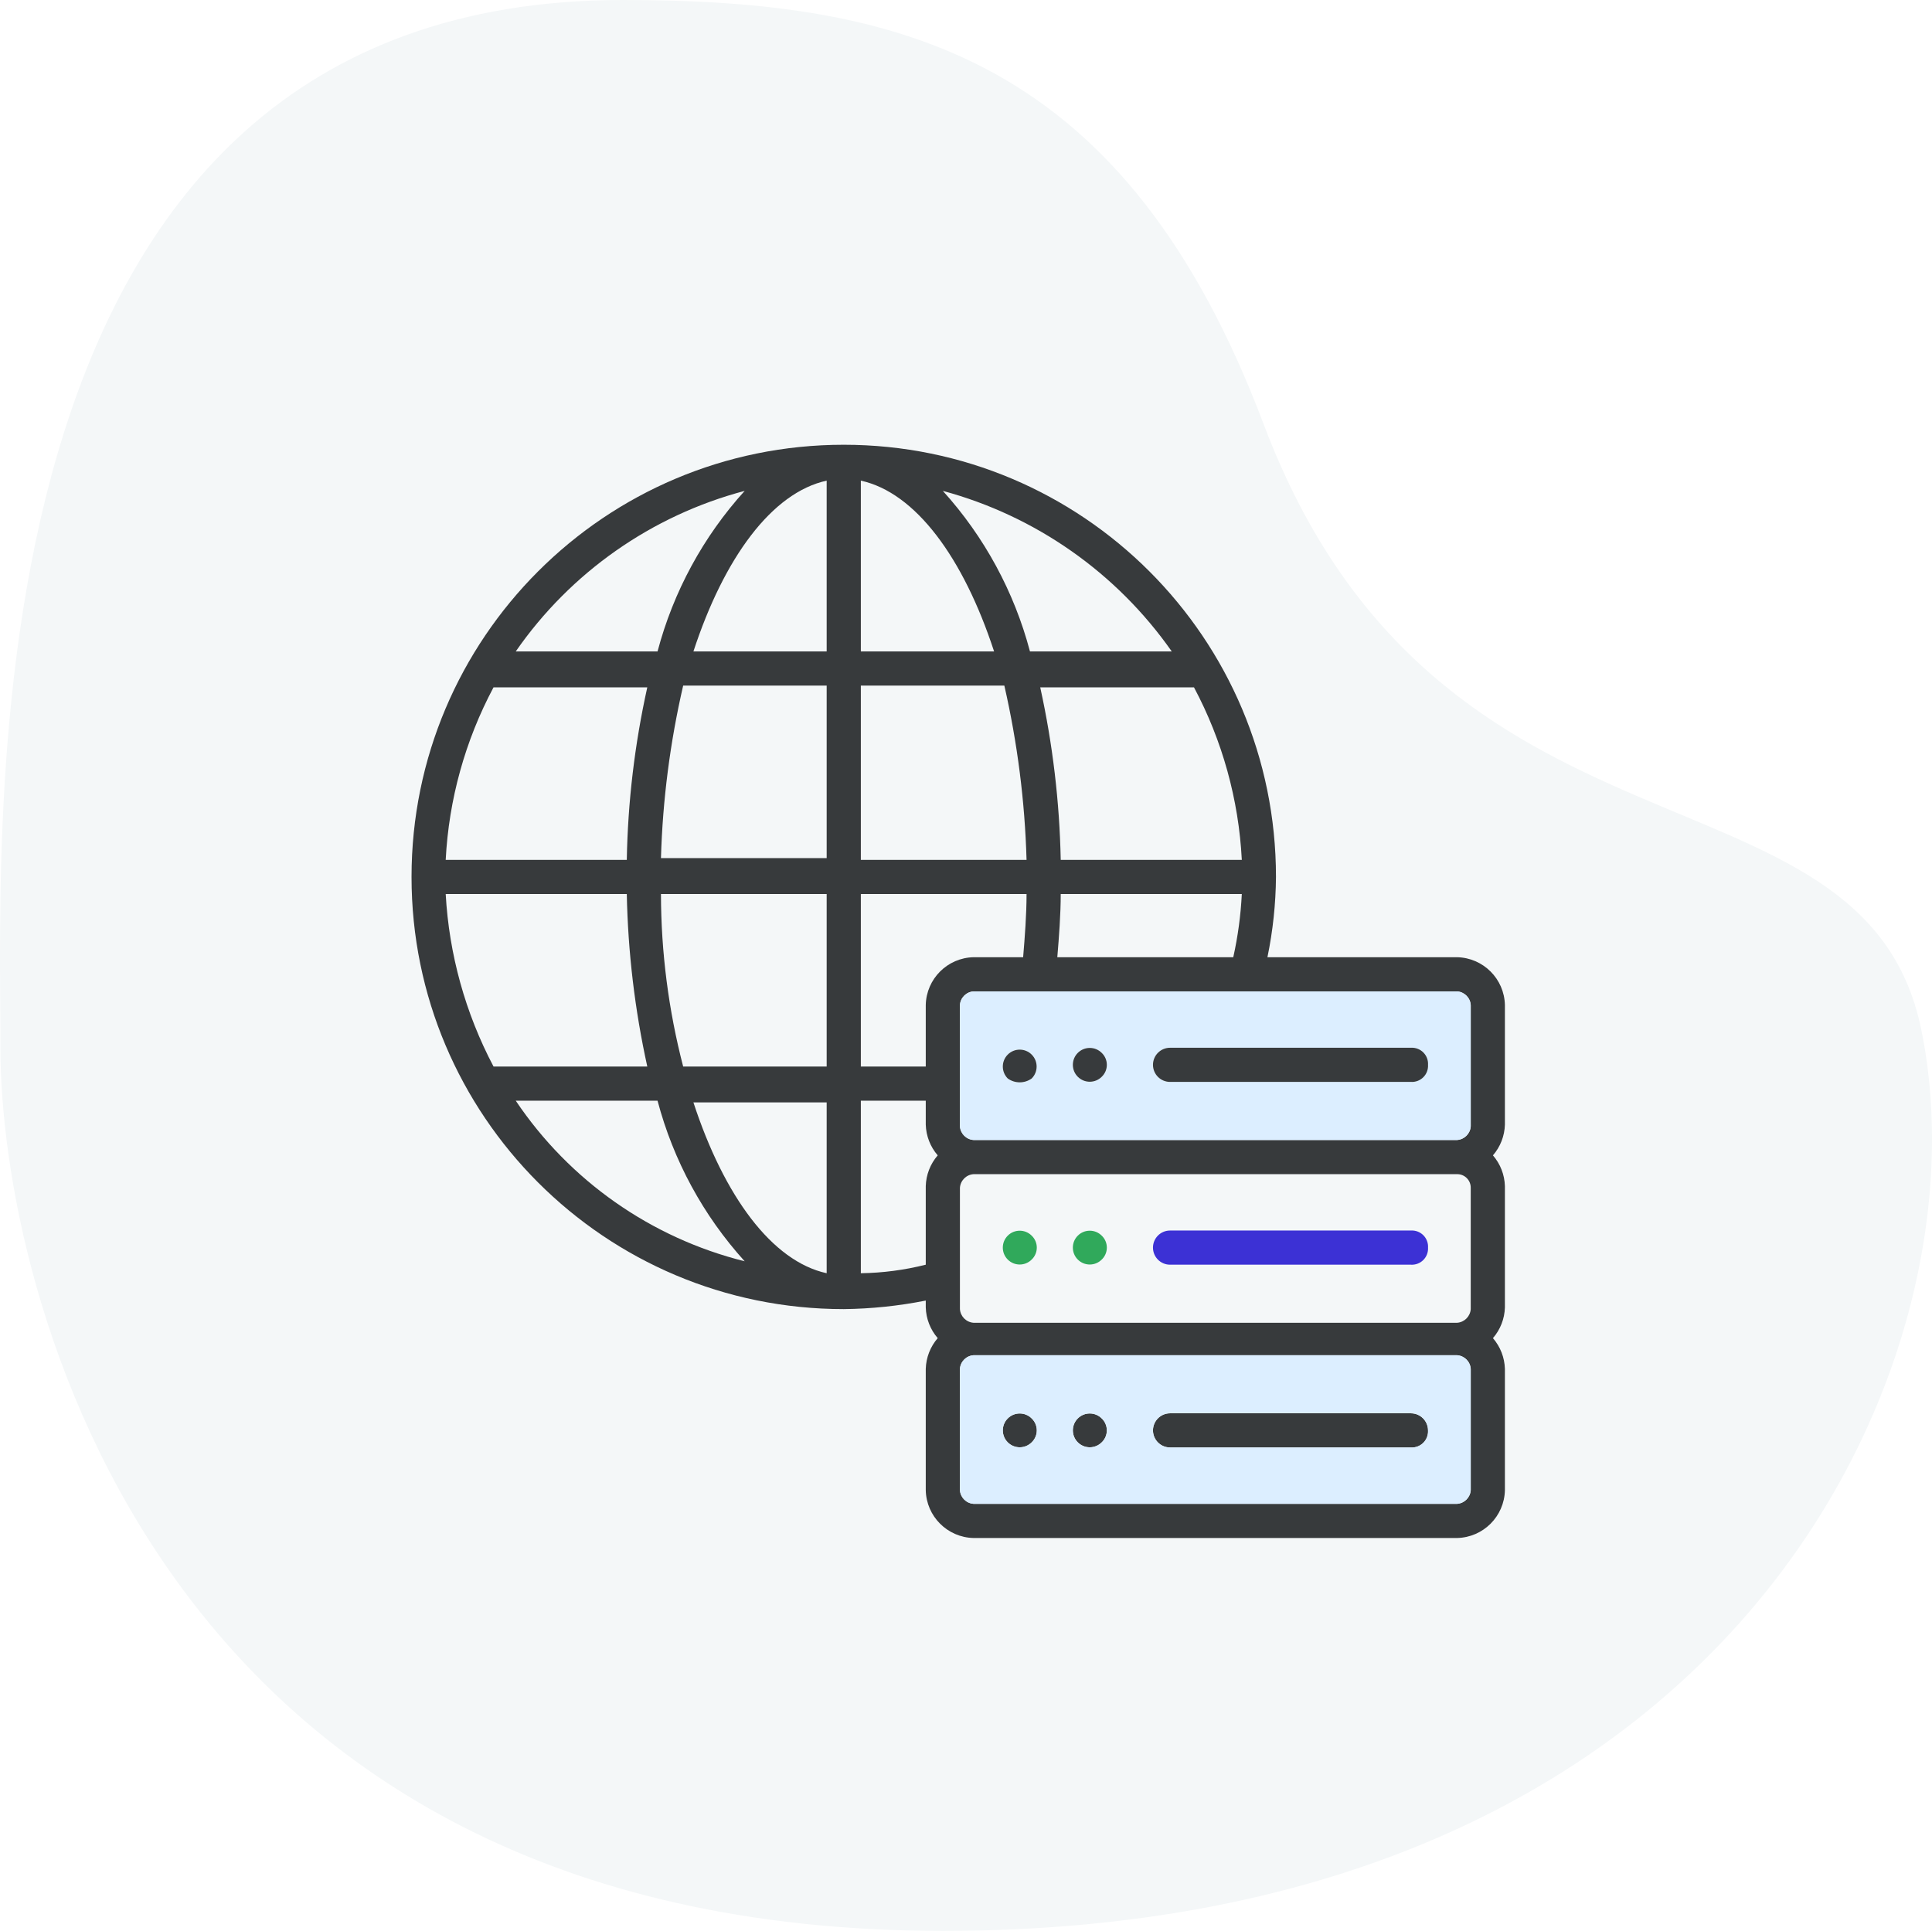
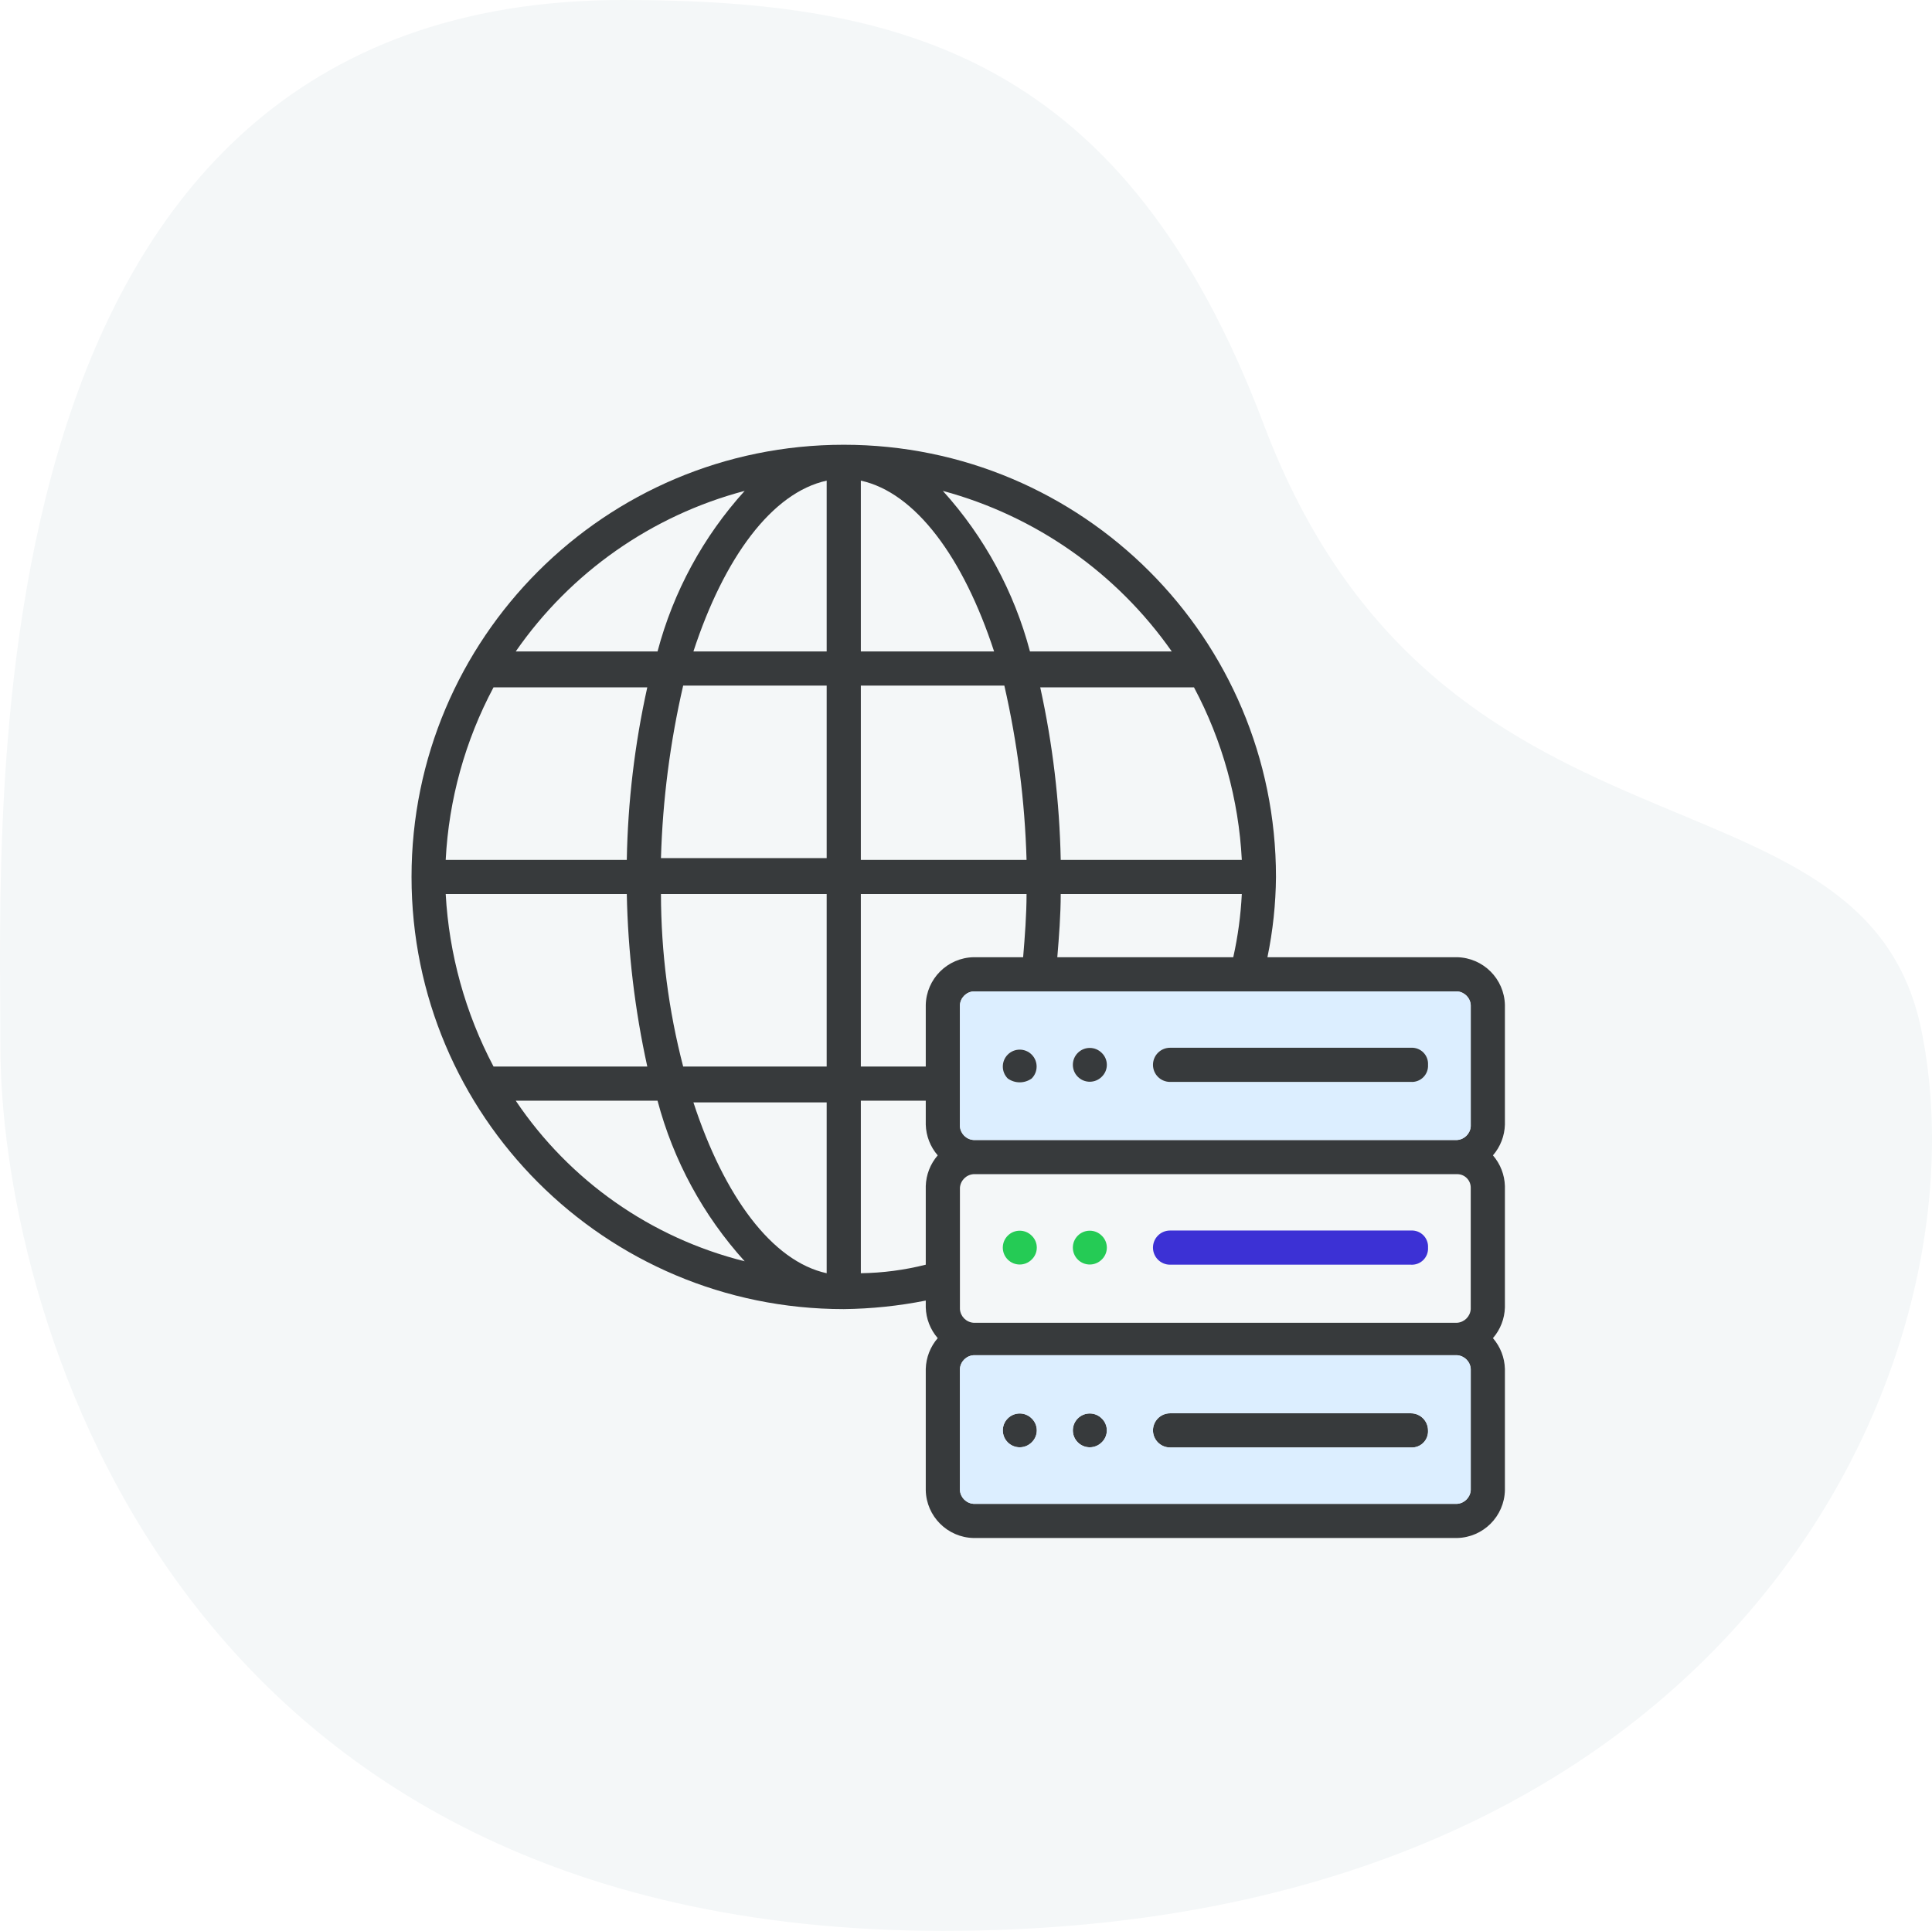
<svg xmlns="http://www.w3.org/2000/svg" width="113.089" height="113.037" viewBox="0 0 113.089 113.037">
  <g id="Layer_2" data-name="Layer 2">
    <g id="Register">
      <path d="M36.454,0C52.903,0,65.873,3.389,73.97,24.839c10.251,27.166,35.092,19.024,38.486,35.412,4.071,19.712-11.093,52.786-57.246,52.786S.024,75.54.024,61.318-2.2,0,36.454,0Z" fill="#f4f7f8" />
      <path d="M83.589,83.737a.945.945,0,0,1-1,1h-14.1a1,1,0,0,1,0-2h14.1A1.002,1.002,0,0,1,83.589,83.737Z" fill="#373a3c" />
      <path d="M64.489,84.437a.99.99,0,1,1,0-1.4A.967.967,0,0,1,64.489,84.437Z" fill="#373a3c" />
      <path d="M60.389,84.437a.99.99,0,1,1,0-1.4A.967.967,0,0,1,60.389,84.437Z" fill="#373a3c" />
      <path d="M83.589,73.037a.945.945,0,0,1-1,1h-14.1a1,1,0,0,1,0-2h14.1A.945.945,0,0,1,83.589,73.037Z" fill="#3c31d5" />
-       <path d="M64.489,73.737a.99.99,0,1,1,0-1.4A.967.967,0,0,1,64.489,73.737Z" fill="#30a95b" />
-       <path d="M60.389,73.737a.99.99,0,1,1,0-1.4A.967.967,0,0,1,60.389,73.737Z" fill="#30a95b" />
+       <path d="M64.489,73.737a.99.99,0,1,1,0-1.4A.967.967,0,0,1,64.489,73.737Z" fill="#25cb55" />
+       <path d="M60.389,73.737a.99.99,0,1,1,0-1.4A.967.967,0,0,1,60.389,73.737Z" fill="#25cb55" />
      <path d="M88.089,58.837a2.862,2.862,0,0,0-2.8-2.8h-11.1a24.178,24.178,0,0,0,.5-4.7,25.3,25.3,0,1,0-25.3,25.3,26.076,26.076,0,0,0,4.8-.5v.4a2.874,2.874,0,0,0,.7,1.8,2.874,2.874,0,0,0-.7,1.8v7.1a2.861,2.861,0,0,0,2.8,2.8h28.3a2.862,2.862,0,0,0,2.8-2.8v-7.1a2.876,2.876,0,0,0-.7-1.8,2.876,2.876,0,0,0,.7-1.8v-7.1a2.876,2.876,0,0,0-.7-1.8,2.876,2.876,0,0,0,.7-1.8Zm-44.5-30.1a22.617,22.617,0,0,0-5.1,9.4h-8.3A23.672,23.672,0,0,1,43.589,28.737Zm-14.7,11.5h9a50.844,50.844,0,0,0-1.2,10.1h-10.6A24.111,24.111,0,0,1,28.889,40.237Zm-2.8,12.1h10.6a51.771,51.771,0,0,0,1.2,10.1h-9A24.534,24.534,0,0,1,26.089,52.337Zm4.1,12.1h8.3a22.617,22.617,0,0,0,5.1,9.4A22.779,22.779,0,0,1,30.189,64.437Zm18.2,10.1c-3.2-.7-6-4.5-7.8-10h7.8Zm0-12.1h-8.4a40.458,40.458,0,0,1-1.3-10.1h9.7Zm0-12.2h-9.7a51.499,51.499,0,0,1,1.3-10.1h8.4Zm0-12.1h-7.8c1.8-5.5,4.6-9.3,7.8-10Zm24.3,12.2h-10.6a51.786,51.786,0,0,0-1.2-10.1h9A24.119,24.119,0,0,1,72.689,50.337Zm0,2a22.027,22.027,0,0,1-.5,3.7h-10.3c.1-1.2.2-2.5.2-3.7Zm-4.1-14.2h-8.3a22.617,22.617,0,0,0-5.1-9.4A24.008,24.008,0,0,1,68.589,38.137Zm-18.2-10c3.2.7,6,4.5,7.8,10h-7.8Zm0,12h8.4a52.579,52.579,0,0,1,1.3,10.2h-9.7Zm3.8,29.3v4.6a16.519,16.519,0,0,1-3.8.5v-10.1h3.8v1.4a2.874,2.874,0,0,0,.7,1.8A2.874,2.874,0,0,0,54.189,69.437Zm0-10.6v3.6h-3.8v-10.1h9.7c0,1.2-.1,2.5-.2,3.7h-2.9A2.861,2.861,0,0,0,54.189,58.837Zm31.9,28.4a.86.86,0,0,1-.8.8h-28.3a.86.86,0,0,1-.8-.8v-7.1a.86.86,0,0,1,.8-.8h28.3a.86.86,0,0,1,.8.8Zm0-10.6a.86.86,0,0,1-.8.8h-28.3a.86.86,0,0,1-.8-.8v-7.1a.86.86,0,0,1,.8-.8h28.3a.789.789,0,0,1,.8.8Zm0-10.7a.86.86,0,0,1-.8.8h-28.3a.86.86,0,0,1-.8-.8v-7.1a.86.86,0,0,1,.8-.8h28.3a.86.86,0,0,1,.8.8Z" fill="#373a3c" />
      <path d="M85.289,58.037h-28.3a.86.86,0,0,0-.8.8v7.1a.86.86,0,0,0,.8.8h28.3a.86.86,0,0,0,.8-.8v-7.1A.86.86,0,0,0,85.289,58.037Zm-24.9,5.1a1.202,1.202,0,0,1-1.4,0,.99.99,0,1,1,1.4,0Zm4.1-.1a.99.99,0,1,1,0-1.4A.967.967,0,0,1,64.489,63.037Zm18.1.3h-14.1a1,1,0,0,1,0-2h14.1a1,1,0,0,1,0,2Z" fill="#dceeff" />
      <path d="M85.289,79.337h-28.3a.86.86,0,0,0-.8.8v7.1a.86.86,0,0,0,.8.8h28.3a.86.86,0,0,0,.8-.8v-7.1A.86.86,0,0,0,85.289,79.337Zm-24.9,5.1a.99.99,0,1,1,0-1.4A.967.967,0,0,1,60.389,84.437Zm4.1,0a.99.99,0,1,1,0-1.4A.967.967,0,0,1,64.489,84.437Zm18.1.3h-14.1a1,1,0,0,1,0-2h14.1a1.002,1.002,0,0,1,1,1A.945.945,0,0,1,82.589,84.737Z" fill="#dceeff" />
      <path d="M83.589,62.337a.945.945,0,0,1-1,1h-14.1a1,1,0,0,1,0-2h14.1A.945.945,0,0,1,83.589,62.337Z" fill="#373a3c" />
      <path d="M64.489,63.037a.99.99,0,1,1,0-1.4A.967.967,0,0,1,64.489,63.037Z" fill="#373a3c" />
      <path d="M60.389,63.137a1.202,1.202,0,0,1-1.4,0,.99.99,0,1,1,1.4,0Z" fill="#373a3c" />
    </g>
  </g>
</svg>
